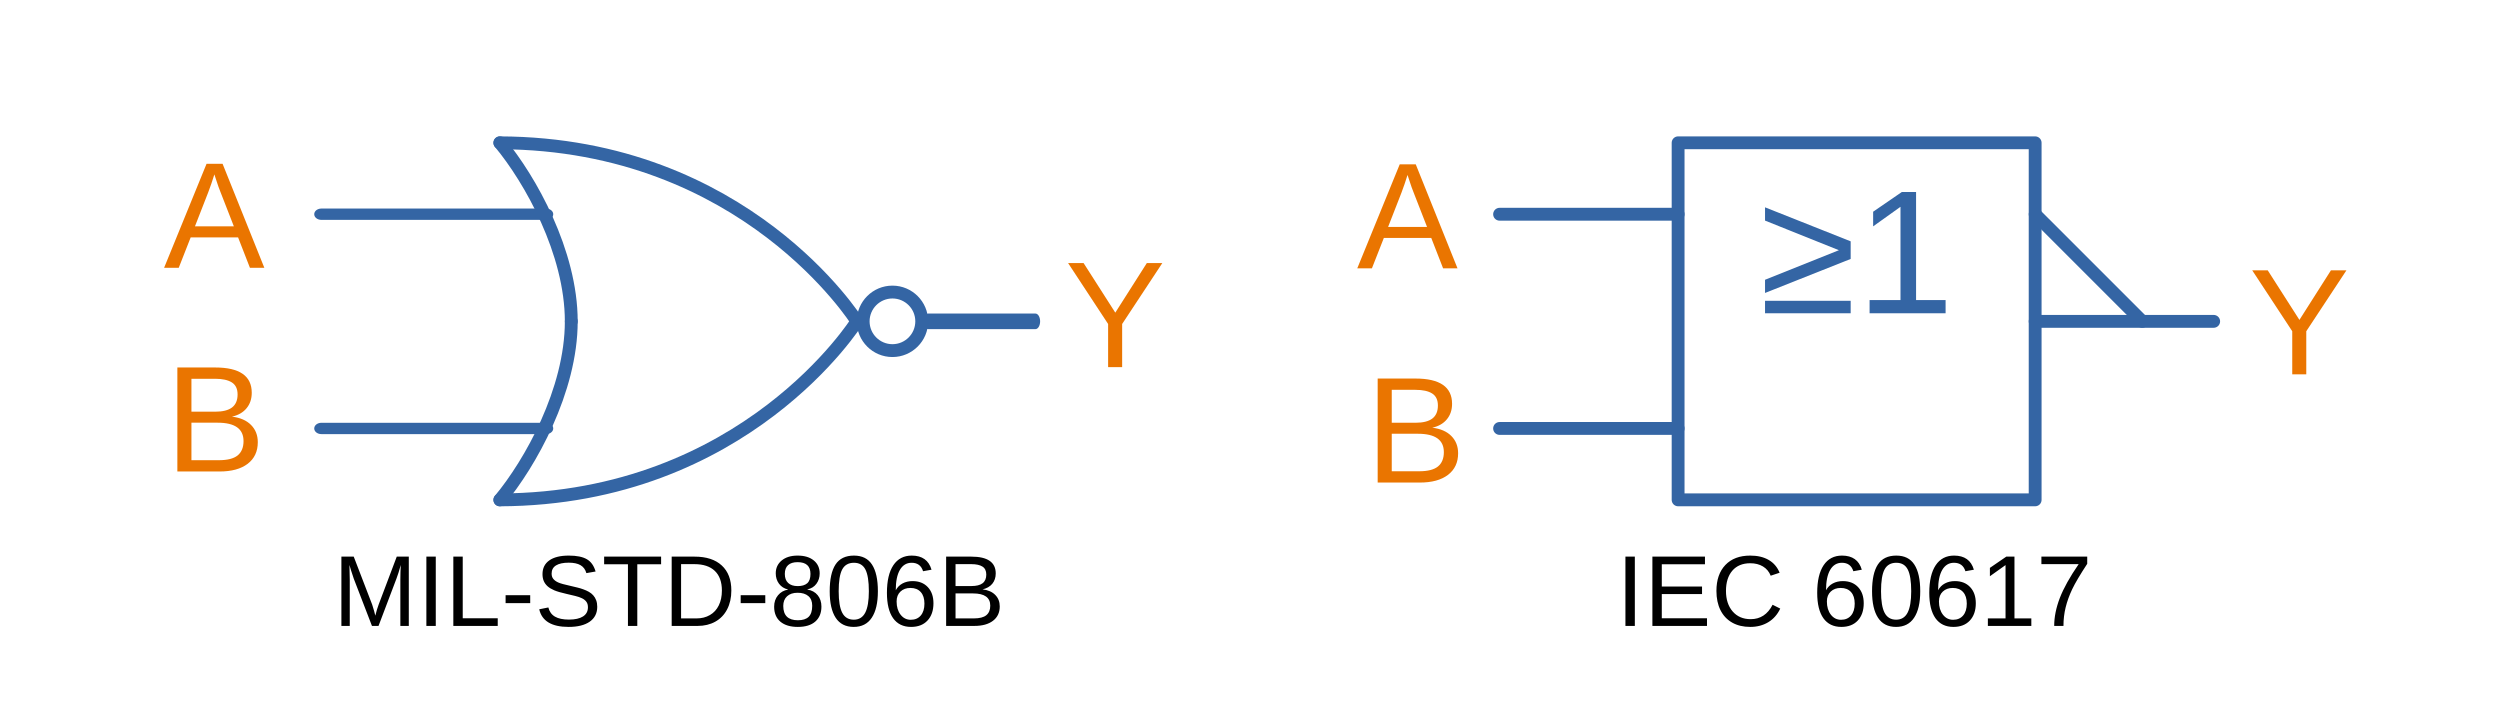
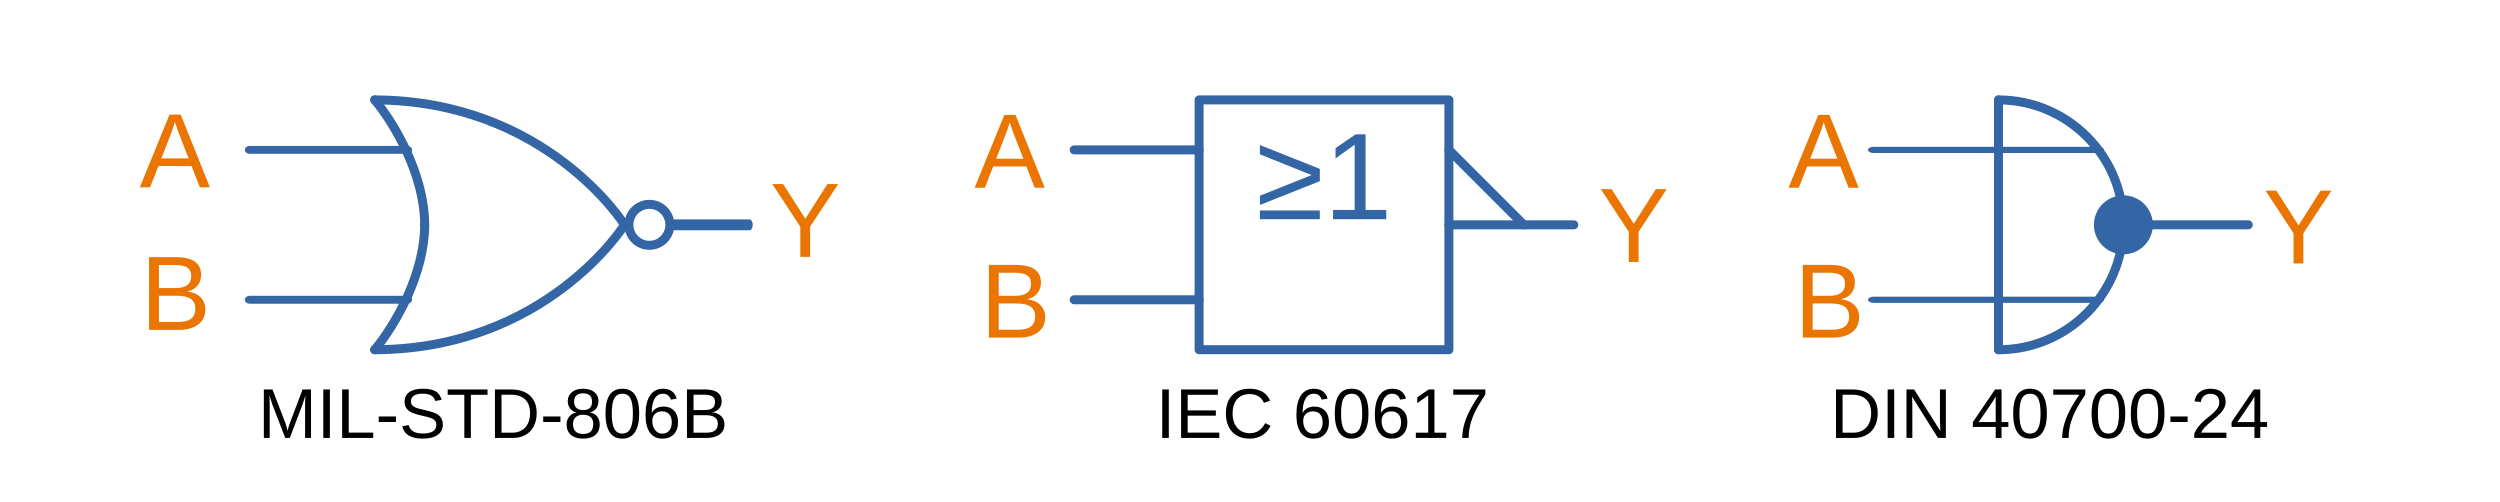
- <svg xmlns="http://www.w3.org/2000/svg" width="100%" height="100%" viewBox="0 0 827 237" version="1.1" xml:space="preserve" style="fill-rule:evenodd;clip-rule:evenodd;stroke-linecap:round;stroke-linejoin:round;stroke-miterlimit:1.5;">
-   <g transform="matrix(1,0,0,1,-324.989,-137.498)">
+ <svg xmlns="http://www.w3.org/2000/svg" width="100%" height="100%" viewBox="0 0 1182 237" version="1.1" xml:space="preserve" style="fill-rule:evenodd;clip-rule:evenodd;stroke-linecap:round;stroke-linejoin:round;stroke-miterlimit:1.5;">
+   <g transform="matrix(1,0,0,1,-313.178,-137.498)">
    <text x="677.227px" y="258.937px" style="font-family:'ArialMT', 'Arial', sans-serif;font-size:50px;fill:rgb(234,117,0);">Y</text>
  </g>
-   <g transform="matrix(1,0,0,1,66.7208,-135.1)">
+   <g transform="matrix(1,0,0,1,78.5318,-135.1)">
    <text x="677.227px" y="258.937px" style="font-family:'ArialMT', 'Arial', sans-serif;font-size:50px;fill:rgb(234,117,0);">Y</text>
  </g>
-   <g transform="matrix(1,0,0,1,-623.036,-170.354)">
+   <g transform="matrix(1,0,0,1,-611.225,-170.354)">
    <text x="677.227px" y="258.937px" style="font-family:'ArialMT', 'Arial', sans-serif;font-size:50px;fill:rgb(234,117,0);">A</text>
  </g>
-   <g transform="matrix(1,0,0,1,-228.335,-170.175)">
+   <g transform="matrix(1,0,0,1,-216.524,-170.175)">
    <text x="677.227px" y="258.937px" style="font-family:'ArialMT', 'Arial', sans-serif;font-size:50px;fill:rgb(234,117,0);">A</text>
  </g>
-   <g transform="matrix(1,0,0,1,-567.026,-51.8828)">
+   <g transform="matrix(1,0,0,1,-555.215,-51.8828)">
    <text x="677.227px" y="258.937px" style="font-family:'ArialMT', 'Arial', sans-serif;font-size:33.333px;">MIL-STD-806B</text>
  </g>
-   <g transform="matrix(1,0,0,1,-142.611,-51.8828)">
+   <g transform="matrix(1,0,0,1,-130.8,-51.8828)">
    <text x="677.227px" y="258.937px" style="font-family:'ArialMT', 'Arial', sans-serif;font-size:33.333px;">IEC 60617</text>
  </g>
-   <g transform="matrix(1,0,0,1,-622.666,-102.968)">
+   <g transform="matrix(1,0,0,1,-610.855,-102.968)">
    <text x="677.227px" y="258.937px" style="font-family:'ArialMT', 'Arial', sans-serif;font-size:50px;fill:rgb(234,117,0);">B</text>
  </g>
-   <g transform="matrix(1,0,0,1,-225.601,-99.3089)">
+   <g transform="matrix(1,0,0,1,-213.79,-99.3089)">
    <text x="677.227px" y="258.937px" style="font-family:'ArialMT', 'Arial', sans-serif;font-size:50px;fill:rgb(234,117,0);">B</text>
  </g>
-   <g id="gate-nor" transform="matrix(1,0,0,1,-602.417,-1842.52)">
+   <g id="gate-nor" transform="matrix(1,0,0,1,-590.606,-1842.52)">
    <g transform="matrix(1,0,0,1,11.811,649.606)">
      <path d="M885.827,1287.4C892.345,1287.4 897.638,1292.69 897.638,1299.21C897.638,1305.73 892.345,1311.02 885.827,1311.02C879.308,1311.02 874.016,1305.73 874.016,1299.21C874.016,1292.69 879.308,1287.4 885.827,1287.4ZM885.827,1291.65C890,1291.65 893.389,1295.04 893.389,1299.21C893.389,1303.39 890,1306.77 885.827,1306.77C881.653,1306.77 878.265,1303.39 878.265,1299.21C878.265,1295.04 881.653,1291.65 885.827,1291.65Z" style="fill:rgb(52,101,164);" />
    </g>
    <g transform="matrix(1.25899,0,0,1,-257.828,472.441)">
      <path d="M826.772,1440.94L767.717,1440.94" style="fill:none;stroke:rgb(52,101,164);stroke-width:3.74px;" />
    </g>
    <g transform="matrix(1.25899,0,0,1,-257.828,472.441)">
      <path d="M826.772,1511.81L767.717,1511.81" style="fill:none;stroke:rgb(52,101,164);stroke-width:3.74px;" />
    </g>
    <g transform="matrix(0.600933,0,0,1,341.638,472.441)">
      <path d="M944.882,1476.38L1003.94,1476.38" style="fill:none;stroke:rgb(52,101,164);stroke-width:5.15px;" />
    </g>
    <g transform="matrix(1,0,0,1,-59,236.22)">
      <path d="M826.772,1653.54C908.072,1653.82 944.882,1712.6 944.882,1712.6" style="fill:none;stroke:rgb(52,101,164);stroke-width:4.25px;" />
    </g>
    <g transform="matrix(1,0,0,-1,-59,3661.42)">
      <path d="M826.772,1653.54C908.072,1653.82 944.882,1712.6 944.882,1712.6" style="fill:none;stroke:rgb(52,101,164);stroke-width:4.25px;" />
    </g>
    <g transform="matrix(1,0,0,1,-59,236.22)">
      <path d="M826.772,1653.54C836.801,1665.59 850.394,1689.75 850.394,1712.6" style="fill:none;stroke:rgb(52,101,164);stroke-width:4.25px;" />
    </g>
    <g transform="matrix(1,0,0,-1,-59,3661.42)">
      <path d="M826.772,1653.54C836.801,1665.59 850.394,1689.75 850.394,1712.6" style="fill:none;stroke:rgb(52,101,164);stroke-width:4.25px;" />
    </g>
  </g>
-   <g id="gate-nor-iec" transform="matrix(1,0,0,1,-566.929,-2078.74)">
+   <g id="gate-nor-iec" transform="matrix(1,0,0,1,-555.118,-2078.74)">
    <g transform="matrix(1,0,0,1,471.731,1890.13)">
      <text x="677.227px" y="292.237px" style="font-family:'ArialMT', 'Arial', sans-serif;font-size:58.3px;fill:rgb(52,101,164);">≥1</text>
    </g>
    <g transform="matrix(1,0,0,1,649.606,-236.22)">
      <rect x="472.441" y="2362.2" width="118.11" height="118.11" style="fill:none;stroke:rgb(52,101,164);stroke-width:4.25px;" />
    </g>
    <g transform="matrix(1,0,0,1,649.606,-236.22)">
      <path d="M472.441,2385.83L413.386,2385.83" style="fill:none;stroke:rgb(52,101,164);stroke-width:4.25px;" />
    </g>
    <g transform="matrix(1,0,0,1,649.606,-236.22)">
      <path d="M472.441,2456.69L413.386,2456.69" style="fill:none;stroke:rgb(52,101,164);stroke-width:4.25px;" />
    </g>
    <g transform="matrix(1,0,0,1,649.606,-200.787)">
      <path d="M590.551,2385.83L649.606,2385.83" style="fill:none;stroke:rgb(52,101,164);stroke-width:4.25px;" />
    </g>
    <path d="M1240.16,2149.61L1275.59,2185.04" style="fill:none;stroke:rgb(52,101,164);stroke-width:4.25px;" />
  </g>
+   <g transform="matrix(1,0,0,1,392.834,-134.384)">
+     <text x="677.227px" y="258.937px" style="font-family:'ArialMT', 'Arial', sans-serif;font-size:50px;fill:rgb(234,117,0);">Y</text>
+   </g>
+   <g transform="matrix(1,0,0,1,168.303,-170.175)">
+     <text x="677.227px" y="258.937px" style="font-family:'ArialMT', 'Arial', sans-serif;font-size:50px;fill:rgb(234,117,0);">A</text>
+   </g>
+   <g transform="matrix(1,0,0,1,188.097,-51.8828)">
+     <text x="677.227px" y="258.937px" style="font-family:'ArialMT', 'Arial', sans-serif;font-size:33.333px;">DIN 40700-24</text>
+   </g>
+   <g transform="matrix(1,0,0,1,171.037,-99.3089)">
+     <text x="677.227px" y="258.937px" style="font-family:'ArialMT', 'Arial', sans-serif;font-size:50px;fill:rgb(234,117,0);">B</text>
+   </g>
+   <g id="gate-nor-din" transform="matrix(1,0,0,1,-531.712,-2078.74)">
+     <g id="connection-center" transform="matrix(1,0,0,1,1051.4,1488.19)">
+       <circle cx="484.252" cy="696.85" r="11.811" style="fill:rgb(52,101,164);stroke:rgb(52,101,164);stroke-width:4.25px;" />
+     </g>
+     <g transform="matrix(1,0,0,1,708.877,-708.661)">
+       <path d="M767.717,2834.65C800.31,2834.65 826.772,2861.11 826.772,2893.7C826.772,2926.29 800.31,2952.76 767.717,2952.76" style="fill:none;stroke:rgb(52,101,164);stroke-width:4.25px;" />
+     </g>
+     <g transform="matrix(1,0,0,1,708.877,-708.661)">
+       <path d="M767.717,2834.65L767.717,2952.76" style="fill:none;stroke:rgb(52,101,164);stroke-width:4.25px;" />
+     </g>
+     <g transform="matrix(1,0,0,1,708.877,-708.661)">
+       <path d="M826.772,2893.7L885.827,2893.7" style="fill:none;stroke:rgb(52,101,164);stroke-width:4.25px;" />
+     </g>
+     <g transform="matrix(1.8,0,0,1,141.948,-708.661)">
+       <path d="M767.717,2858.27L708.661,2858.27" style="fill:none;stroke:rgb(52,101,164);stroke-width:2.92px;" />
+     </g>
+     <g transform="matrix(1.8,0,0,1,141.948,-708.661)">
+       <path d="M767.717,2929.13L708.661,2929.13" style="fill:none;stroke:rgb(52,101,164);stroke-width:2.92px;" />
+     </g>
+   </g>
</svg>
